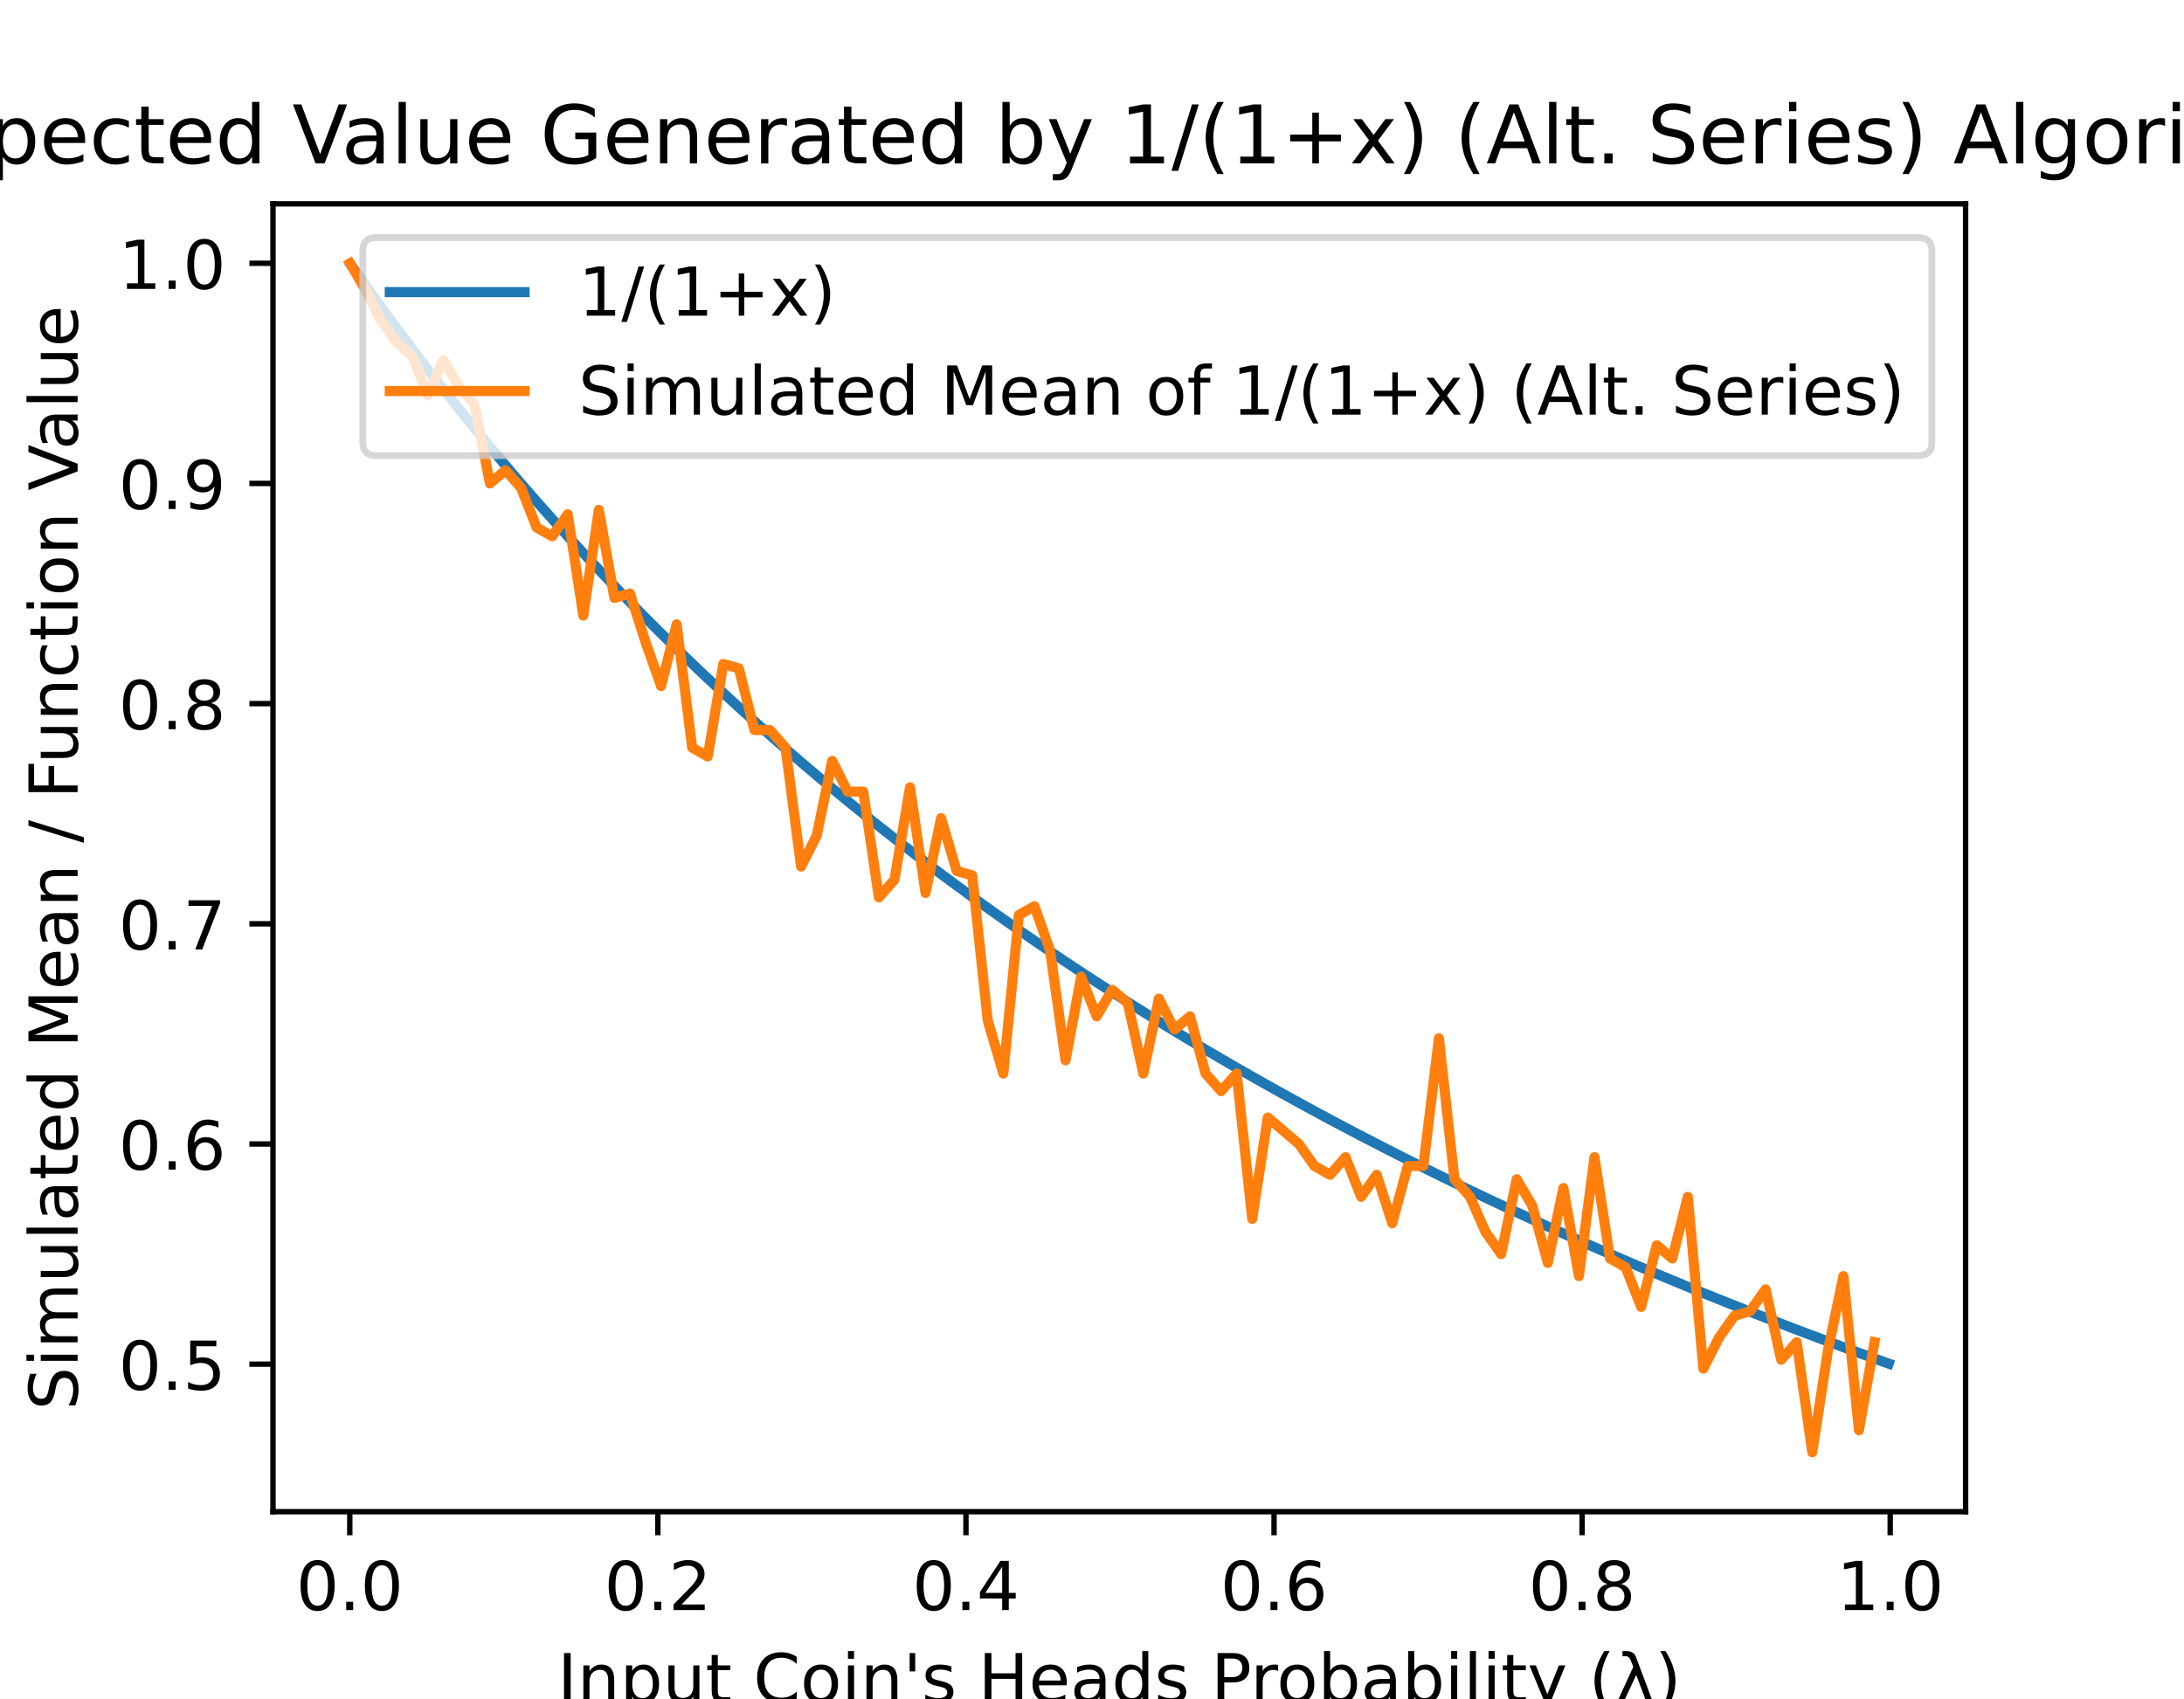
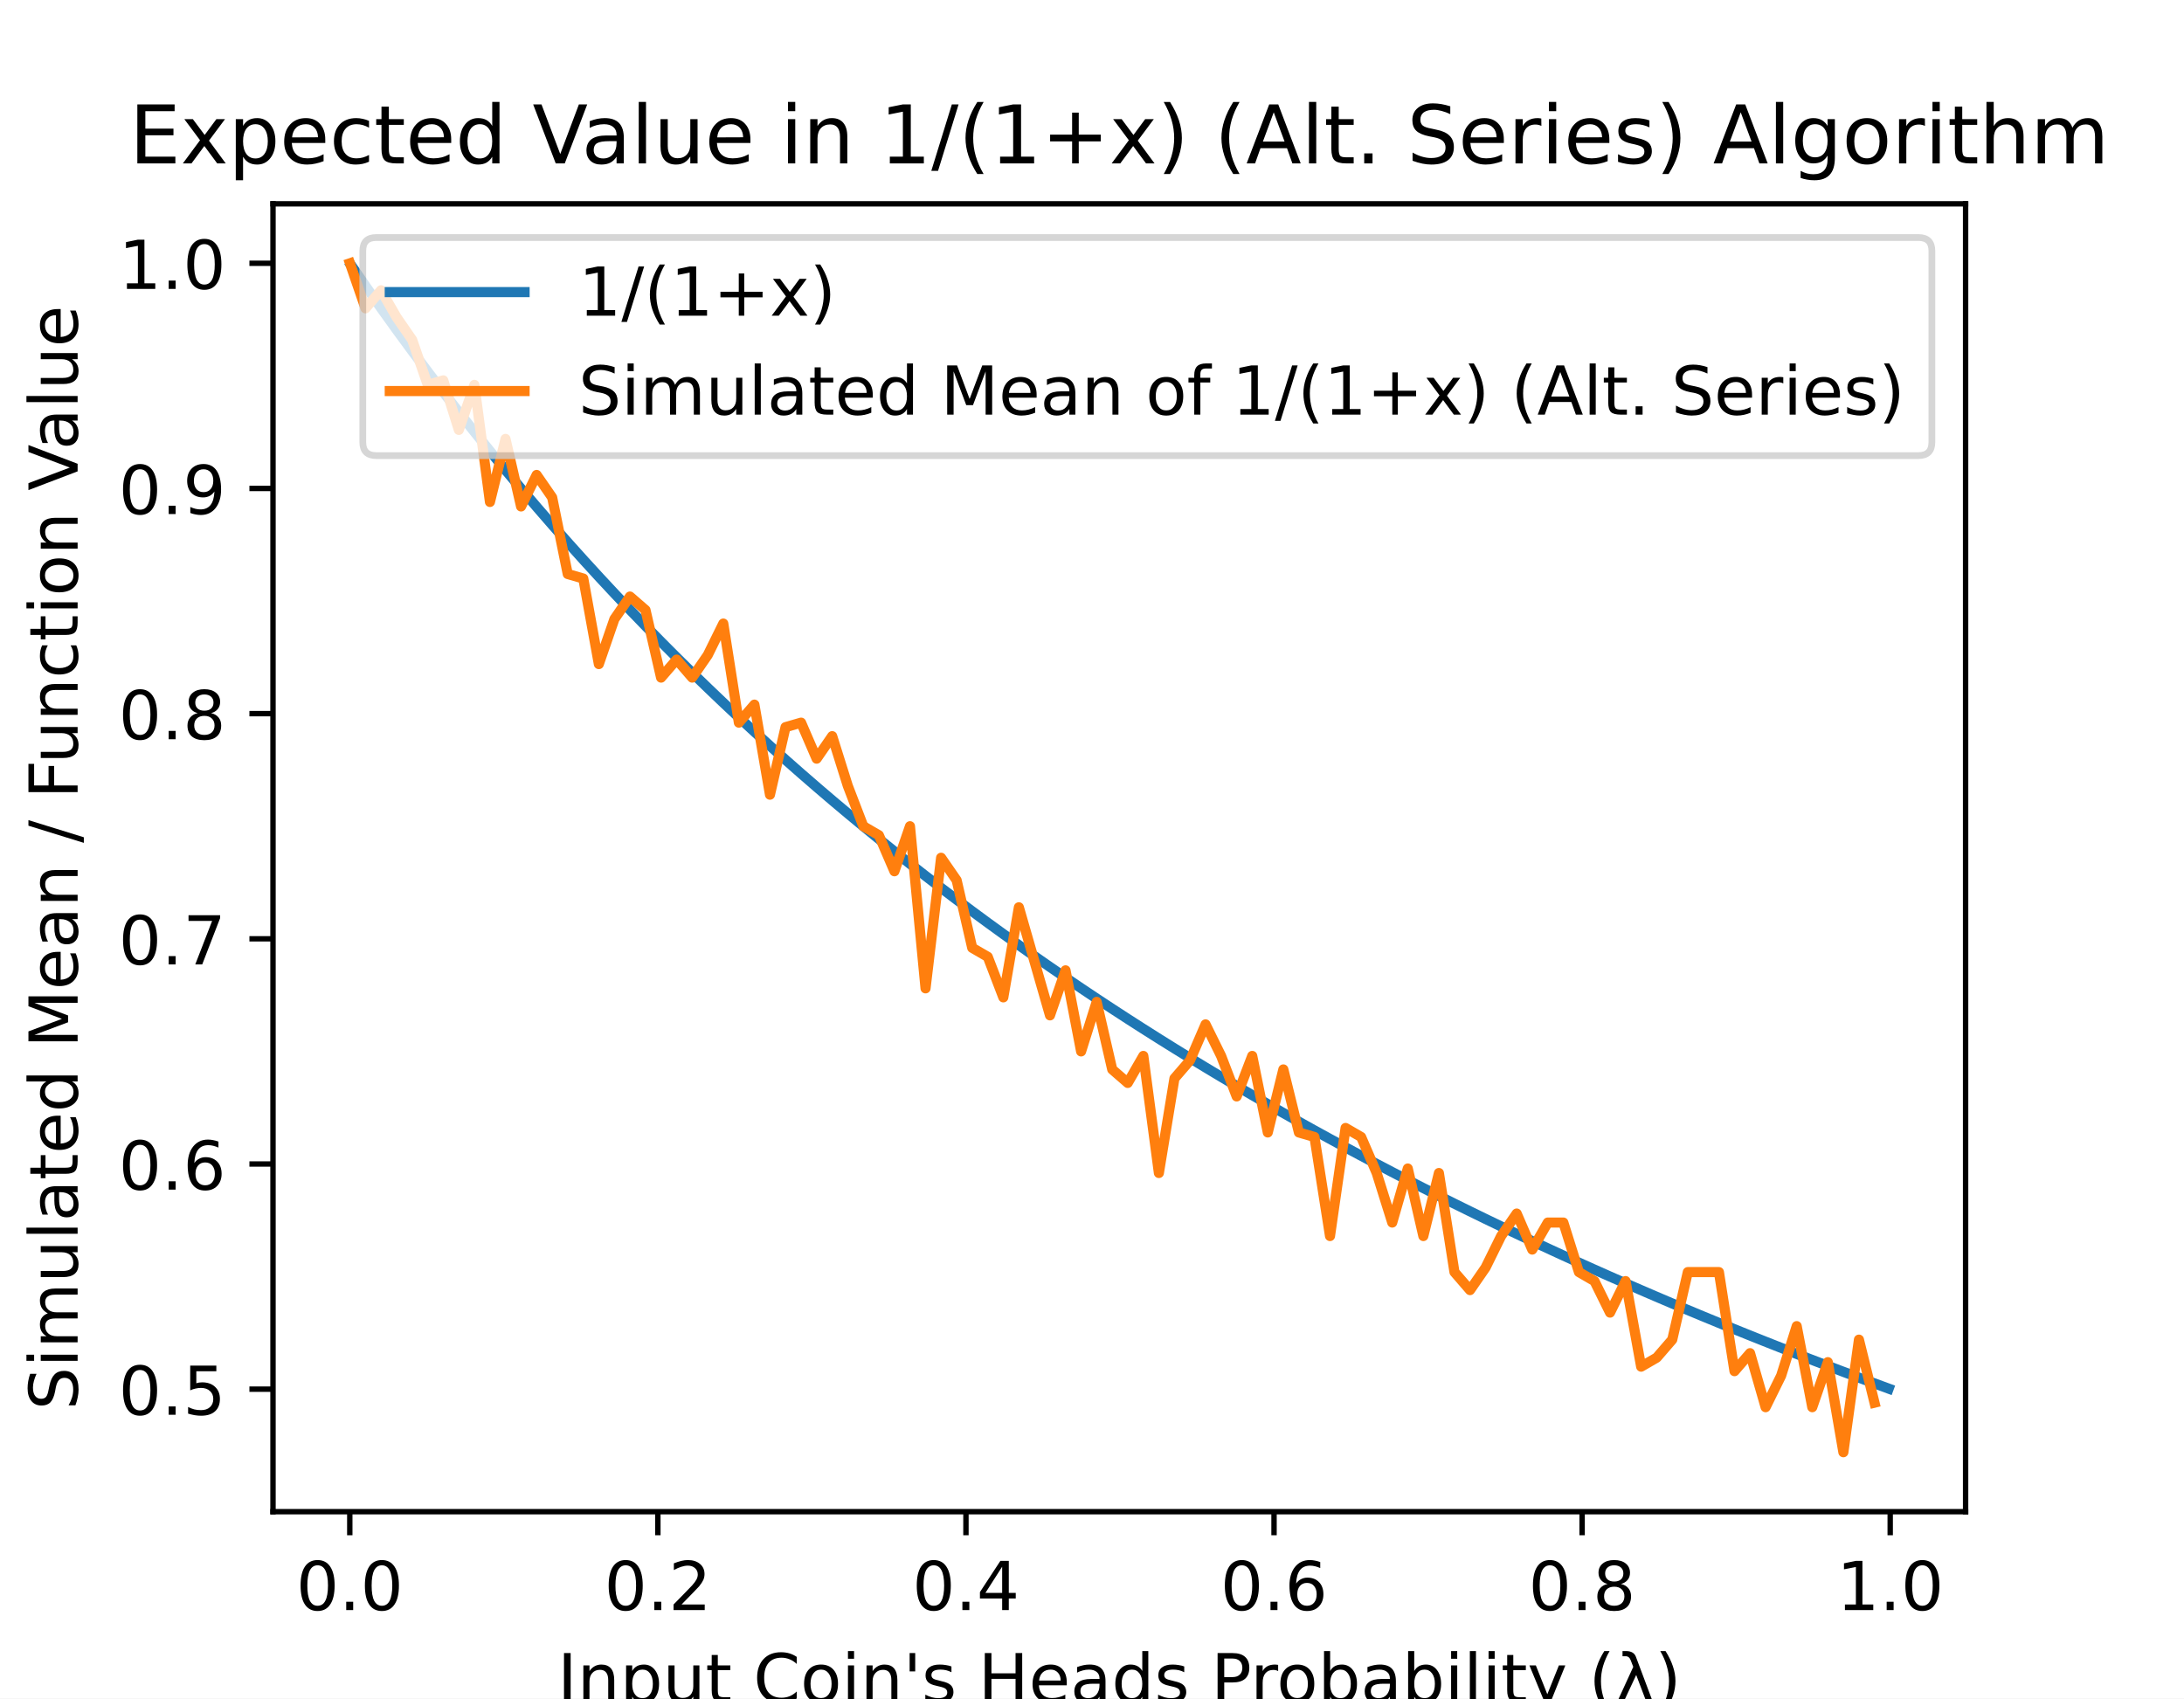
<svg xmlns="http://www.w3.org/2000/svg" xmlns:xlink="http://www.w3.org/1999/xlink" height="252pt" version="1.1" viewBox="0 0 324 252" width="324pt">
  <defs>
    <style type="text/css">
*{stroke-linecap:butt;stroke-linejoin:round;}
  </style>
  </defs>
  <g id="figure_1">
    <g id="patch_1">
      <path d="M 0 252  L 324 252  L 324 0  L 0 0  z " style="fill:#ffffff;" />
    </g>
    <g id="axes_1">
      <g id="patch_2">
        <path d="M 40.5 224.28  L 291.6 224.28  L 291.6 30.24  L 40.5 30.24  z " style="fill:#ffffff;" />
      </g>
      <g id="matplotlib.axis_1">
        <g id="xtick_1">
          <g id="line2d_1">
            <defs>
-               <path d="M 0 0  L 0 3.5  " id="m40fff110bd" style="stroke:#000000;stroke-width:0.8;" />
+               <path d="M 0 0  L 0 3.5  " id="m2770f2c4d2" style="stroke:#000000;stroke-width:0.8;" />
            </defs>
            <g>
-               <use style="stroke:#000000;stroke-width:0.8;" x="51.891" xlink:href="#m40fff110bd" y="224.28" />
+               <use style="stroke:#000000;stroke-width:0.8;" x="51.891" xlink:href="#m2770f2c4d2" y="224.28" />
            </g>
          </g>
          <g id="text_1">
            <text style="font-family:DejaVu Sans;font-size:10px;font-style:normal;font-weight:normal;text-anchor:middle;" transform="rotate(-0, 51.89078, 238.8784)" x="51.891" y="238.878">0.0</text>
          </g>
        </g>
        <g id="xtick_2">
          <g id="line2d_2">
            <g>
-               <use style="stroke:#000000;stroke-width:0.8;" x="97.596" xlink:href="#m40fff110bd" y="224.28" />
+               <use style="stroke:#000000;stroke-width:0.8;" x="97.596" xlink:href="#m2770f2c4d2" y="224.28" />
            </g>
          </g>
          <g id="text_2">
            <text style="font-family:DejaVu Sans;font-size:10px;font-style:normal;font-weight:normal;text-anchor:middle;" transform="rotate(-0, 97.59561, 238.8784)" x="97.596" y="238.878">0.2</text>
          </g>
        </g>
        <g id="xtick_3">
          <g id="line2d_3">
            <g>
-               <use style="stroke:#000000;stroke-width:0.8;" x="143.3" xlink:href="#m40fff110bd" y="224.28" />
+               <use style="stroke:#000000;stroke-width:0.8;" x="143.3" xlink:href="#m2770f2c4d2" y="224.28" />
            </g>
          </g>
          <g id="text_3">
            <text style="font-family:DejaVu Sans;font-size:10px;font-style:normal;font-weight:normal;text-anchor:middle;" transform="rotate(-0, 143.3004, 238.8784)" x="143.3" y="238.878">0.4</text>
          </g>
        </g>
        <g id="xtick_4">
          <g id="line2d_4">
            <g>
-               <use style="stroke:#000000;stroke-width:0.8;" x="189.005" xlink:href="#m40fff110bd" y="224.28" />
+               <use style="stroke:#000000;stroke-width:0.8;" x="189.005" xlink:href="#m2770f2c4d2" y="224.28" />
            </g>
          </g>
          <g id="text_4">
            <text style="font-family:DejaVu Sans;font-size:10px;font-style:normal;font-weight:normal;text-anchor:middle;" transform="rotate(-0, 189.0052, 238.8784)" x="189.005" y="238.878">0.6</text>
          </g>
        </g>
        <g id="xtick_5">
          <g id="line2d_5">
            <g>
-               <use style="stroke:#000000;stroke-width:0.8;" x="234.71" xlink:href="#m40fff110bd" y="224.28" />
+               <use style="stroke:#000000;stroke-width:0.8;" x="234.71" xlink:href="#m2770f2c4d2" y="224.28" />
            </g>
          </g>
          <g id="text_5">
            <text style="font-family:DejaVu Sans;font-size:10px;font-style:normal;font-weight:normal;text-anchor:middle;" transform="rotate(-0, 234.7101, 238.8784)" x="234.71" y="238.878">0.8</text>
          </g>
        </g>
        <g id="xtick_6">
          <g id="line2d_6">
            <g>
-               <use style="stroke:#000000;stroke-width:0.8;" x="280.415" xlink:href="#m40fff110bd" y="224.28" />
+               <use style="stroke:#000000;stroke-width:0.8;" x="280.415" xlink:href="#m2770f2c4d2" y="224.28" />
            </g>
          </g>
          <g id="text_6">
            <text style="font-family:DejaVu Sans;font-size:10px;font-style:normal;font-weight:normal;text-anchor:middle;" transform="rotate(-0, 280.4149, 238.8784)" x="280.415" y="238.878">1.0</text>
          </g>
        </g>
        <g id="text_7">
          <text style="font-family:DejaVu Sans;font-size:10px;font-style:normal;font-weight:normal;text-anchor:middle;" transform="rotate(-0, 166.05, 252.5566)" x="166.05" y="252.557">Input Coin's Heads Probability (λ)</text>
        </g>
      </g>
      <g id="matplotlib.axis_2">
        <g id="ytick_1">
          <g id="line2d_7">
            <defs>
-               <path d="M 0 0  L -3.5 0  " id="m91cdba69b7" style="stroke:#000000;stroke-width:0.8;" />
+               <path d="M 0 0  L -3.5 0  " id="mb77807c59d" style="stroke:#000000;stroke-width:0.8;" />
            </defs>
            <g>
-               <use style="stroke:#000000;stroke-width:0.8;" x="40.5" xlink:href="#m91cdba69b7" y="202.393" />
+               <use style="stroke:#000000;stroke-width:0.8;" x="40.5" xlink:href="#mb77807c59d" y="206.105" />
            </g>
          </g>
          <g id="text_8">
-             <text style="font-family:DejaVu Sans;font-size:10px;font-style:normal;font-weight:normal;text-anchor:end;" transform="rotate(-0, 33.5, 206.1926)" x="33.5" y="206.193">0.5</text>
+             <text style="font-family:DejaVu Sans;font-size:10px;font-style:normal;font-weight:normal;text-anchor:end;" transform="rotate(-0, 33.5, 209.9047)" x="33.5" y="209.905">0.5</text>
          </g>
        </g>
        <g id="ytick_2">
          <g id="line2d_8">
            <g>
-               <use style="stroke:#000000;stroke-width:0.8;" x="40.5" xlink:href="#m91cdba69b7" y="169.727" />
+               <use style="stroke:#000000;stroke-width:0.8;" x="40.5" xlink:href="#mb77807c59d" y="172.696" />
            </g>
          </g>
          <g id="text_9">
-             <text style="font-family:DejaVu Sans;font-size:10px;font-style:normal;font-weight:normal;text-anchor:end;" transform="rotate(-0, 33.5, 173.5259)" x="33.5" y="173.526">0.6</text>
+             <text style="font-family:DejaVu Sans;font-size:10px;font-style:normal;font-weight:normal;text-anchor:end;" transform="rotate(-0, 33.5, 176.4956)" x="33.5" y="176.496">0.6</text>
          </g>
        </g>
        <g id="ytick_3">
          <g id="line2d_9">
            <g>
-               <use style="stroke:#000000;stroke-width:0.8;" x="40.5" xlink:href="#m91cdba69b7" y="137.06" />
+               <use style="stroke:#000000;stroke-width:0.8;" x="40.5" xlink:href="#mb77807c59d" y="139.287" />
            </g>
          </g>
          <g id="text_10">
-             <text style="font-family:DejaVu Sans;font-size:10px;font-style:normal;font-weight:normal;text-anchor:end;" transform="rotate(-0, 33.5, 140.8592)" x="33.5" y="140.859">0.7</text>
+             <text style="font-family:DejaVu Sans;font-size:10px;font-style:normal;font-weight:normal;text-anchor:end;" transform="rotate(-0, 33.5, 143.0865)" x="33.5" y="143.086">0.7</text>
          </g>
        </g>
        <g id="ytick_4">
          <g id="line2d_10">
            <g>
-               <use style="stroke:#000000;stroke-width:0.8;" x="40.5" xlink:href="#m91cdba69b7" y="104.393" />
+               <use style="stroke:#000000;stroke-width:0.8;" x="40.5" xlink:href="#mb77807c59d" y="105.878" />
            </g>
          </g>
          <g id="text_11">
-             <text style="font-family:DejaVu Sans;font-size:10px;font-style:normal;font-weight:normal;text-anchor:end;" transform="rotate(-0, 33.5, 108.1926)" x="33.5" y="108.193">0.8</text>
+             <text style="font-family:DejaVu Sans;font-size:10px;font-style:normal;font-weight:normal;text-anchor:end;" transform="rotate(-0, 33.5, 109.6774)" x="33.5" y="109.677">0.8</text>
          </g>
        </g>
        <g id="ytick_5">
          <g id="line2d_11">
            <g>
-               <use style="stroke:#000000;stroke-width:0.8;" x="40.5" xlink:href="#m91cdba69b7" y="71.727" />
+               <use style="stroke:#000000;stroke-width:0.8;" x="40.5" xlink:href="#mb77807c59d" y="72.469" />
            </g>
          </g>
          <g id="text_12">
-             <text style="font-family:DejaVu Sans;font-size:10px;font-style:normal;font-weight:normal;text-anchor:end;" transform="rotate(-0, 33.5, 75.52589)" x="33.5" y="75.526">0.9</text>
+             <text style="font-family:DejaVu Sans;font-size:10px;font-style:normal;font-weight:normal;text-anchor:end;" transform="rotate(-0, 33.5, 76.26831)" x="33.5" y="76.268">0.9</text>
          </g>
        </g>
        <g id="ytick_6">
          <g id="line2d_12">
            <g>
-               <use style="stroke:#000000;stroke-width:0.8;" x="40.5" xlink:href="#m91cdba69b7" y="39.06" />
+               <use style="stroke:#000000;stroke-width:0.8;" x="40.5" xlink:href="#mb77807c59d" y="39.06" />
            </g>
          </g>
          <g id="text_13">
            <text style="font-family:DejaVu Sans;font-size:10px;font-style:normal;font-weight:normal;text-anchor:end;" transform="rotate(-0, 33.5, 42.85922)" x="33.5" y="42.859">1.0</text>
          </g>
        </g>
        <g id="text_14">
          <text style="font-family:DejaVu Sans;font-size:10px;font-style:normal;font-weight:normal;text-anchor:middle;" transform="rotate(-90, 11.51719, 127.26)" x="11.517" y="127.26">Simulated Mean / Function Value</text>
        </g>
      </g>
      <g id="line2d_13">
-         <path clip-path="url(#p56e9d1b1df)" d="M 52.119 39.386  L 54.423 42.64  L 56.727 45.83  L 59.03 48.957  L 61.334 52.023  L 63.638 55.031  L 65.942 57.982  L 68.245 60.877  L 70.549 63.718  L 72.853 66.507  L 75.156 69.244  L 77.46 71.932  L 79.764 74.572  L 82.068 77.165  L 84.371 79.712  L 86.675 82.214  L 88.979 84.673  L 91.282 87.09  L 93.586 89.465  L 95.89 91.8  L 98.193 94.097  L 100.497 96.355  L 102.801 98.575  L 105.105 100.76  L 107.408 102.909  L 109.712 105.023  L 112.016 107.104  L 114.319 109.152  L 116.623 111.167  L 118.927 113.151  L 121.231 115.105  L 123.534 117.028  L 125.838 118.922  L 128.142 120.788  L 130.445 122.625  L 132.749 124.436  L 135.053 126.219  L 137.356 127.976  L 139.66 129.708  L 141.964 131.414  L 144.268 133.097  L 146.571 134.755  L 148.875 136.389  L 151.179 138.001  L 153.482 139.59  L 155.786 141.157  L 158.09 142.703  L 160.394 144.227  L 162.697 145.731  L 165.001 147.215  L 167.305 148.678  L 169.608 150.122  L 171.912 151.547  L 174.216 152.954  L 176.52 154.342  L 178.823 155.712  L 181.127 157.064  L 183.431 158.399  L 185.734 159.717  L 188.038 161.019  L 190.342 162.304  L 192.645 163.573  L 194.949 164.826  L 197.253 166.064  L 199.557 167.286  L 201.86 168.494  L 204.164 169.687  L 206.468 170.866  L 208.771 172.031  L 211.075 173.182  L 213.379 174.319  L 215.683 175.443  L 217.986 176.554  L 220.29 177.652  L 222.594 178.737  L 224.897 179.81  L 227.201 180.871  L 229.505 181.919  L 231.809 182.956  L 234.112 183.981  L 236.416 184.995  L 238.72 185.997  L 241.023 186.988  L 243.327 187.969  L 245.631 188.939  L 247.934 189.898  L 250.238 190.847  L 252.542 191.786  L 254.846 192.714  L 257.149 193.633  L 259.453 194.542  L 261.757 195.442  L 264.06 196.332  L 266.364 197.213  L 268.668 198.085  L 270.972 198.947  L 273.275 199.801  L 275.579 200.647  L 277.883 201.483  L 280.186 202.312  " style="fill:none;stroke:#1f77b4;stroke-linecap:square;stroke-width:1.5;" />
+         <path clip-path="url(#pdf170740f8)" d="M 52.119 39.394  L 54.423 42.721  L 56.727 45.983  L 59.03 49.182  L 61.334 52.318  L 63.638 55.394  L 65.942 58.412  L 68.245 61.373  L 70.549 64.278  L 72.853 67.13  L 75.156 69.93  L 77.46 72.679  L 79.764 75.379  L 82.068 78.031  L 84.371 80.636  L 86.675 83.195  L 88.979 85.71  L 91.282 88.181  L 93.586 90.611  L 95.89 92.999  L 98.193 95.347  L 100.497 97.657  L 102.801 99.928  L 105.105 102.162  L 107.408 104.36  L 109.712 106.522  L 112.016 108.65  L 114.319 110.745  L 116.623 112.806  L 118.927 114.835  L 121.231 116.833  L 123.534 118.8  L 125.838 120.737  L 128.142 122.645  L 130.445 124.525  L 132.749 126.376  L 135.053 128.2  L 137.356 129.997  L 139.66 131.768  L 141.964 133.513  L 144.268 135.234  L 146.571 136.93  L 148.875 138.601  L 151.179 140.25  L 153.482 141.875  L 155.786 143.478  L 158.09 145.058  L 160.394 146.618  L 162.697 148.156  L 165.001 149.673  L 167.305 151.17  L 169.608 152.646  L 171.912 154.104  L 174.216 155.542  L 176.52 156.962  L 178.823 158.363  L 181.127 159.746  L 183.431 161.111  L 185.734 162.459  L 188.038 163.79  L 190.342 165.105  L 192.645 166.402  L 194.949 167.684  L 197.253 168.95  L 199.557 170.201  L 201.86 171.436  L 204.164 172.656  L 206.468 173.862  L 208.771 175.053  L 211.075 176.23  L 213.379 177.393  L 215.683 178.543  L 217.986 179.679  L 220.29 180.802  L 222.594 181.912  L 224.897 183.009  L 227.201 184.094  L 229.505 185.166  L 231.809 186.226  L 234.112 187.275  L 236.416 188.311  L 238.72 189.337  L 241.023 190.35  L 243.327 191.353  L 245.631 192.345  L 247.934 193.326  L 250.238 194.297  L 252.542 195.257  L 254.846 196.206  L 257.149 197.146  L 259.453 198.076  L 261.757 198.996  L 264.06 199.906  L 266.364 200.807  L 268.668 201.699  L 270.972 202.581  L 273.275 203.455  L 275.579 204.319  L 277.883 205.175  L 280.186 206.022  " style="fill:none;stroke:#1f77b4;stroke-linecap:square;stroke-width:1.5;" />
      </g>
      <g id="line2d_14">
-         <path clip-path="url(#p56e9d1b1df)" d="M 51.914 39.06  L 54.221 42.98  L 56.529 47.553  L 58.837 50.82  L 61.145 52.78  L 63.453 58.66  L 65.761 53.433  L 68.069 57.353  L 70.377 59.967  L 72.684 71.727  L 74.992 69.767  L 77.3 72.38  L 79.608 78.26  L 81.916 79.567  L 84.224 76.3  L 86.532 91.327  L 88.839 75.647  L 91.147 88.713  L 93.455 88.06  L 95.763 95.247  L 98.071 101.78  L 100.379 92.633  L 102.687 110.927  L 104.994 112.233  L 107.302 98.513  L 109.61 99.167  L 111.918 108.313  L 114.226 108.313  L 116.534 110.927  L 118.842 128.567  L 121.15 123.993  L 123.457 112.887  L 125.765 117.46  L 128.073 117.46  L 130.381 133.14  L 132.689 130.527  L 134.997 116.807  L 137.305 132.487  L 139.612 121.38  L 141.92 129.22  L 144.228 129.873  L 146.536 151.433  L 148.844 159.273  L 151.152 135.753  L 153.46 134.447  L 155.767 140.98  L 158.075 157.313  L 160.383 144.9  L 162.691 150.78  L 164.999 146.86  L 167.307 148.82  L 169.615 159.273  L 171.922 148.167  L 174.23 152.74  L 176.538 150.78  L 178.846 159.273  L 181.154 161.887  L 183.462 159.273  L 185.77 180.833  L 188.078 165.807  L 190.385 167.767  L 192.693 169.727  L 195.001 172.993  L 197.309 174.3  L 199.617 171.687  L 201.925 177.567  L 204.233 174.3  L 206.54 181.487  L 208.848 172.993  L 211.156 172.993  L 213.464 154.047  L 215.772 174.953  L 218.08 177.567  L 220.388 182.793  L 222.695 186.06  L 225.003 174.953  L 227.311 178.873  L 229.619 187.367  L 231.927 176.26  L 234.235 189.327  L 236.543 171.687  L 238.851 186.713  L 241.158 188.02  L 243.466 193.9  L 245.774 184.753  L 248.082 186.713  L 250.39 177.567  L 252.698 203.047  L 255.006 198.473  L 257.313 195.207  L 259.621 194.553  L 261.929 191.287  L 264.237 201.74  L 266.545 199.127  L 268.853 215.46  L 271.161 200.433  L 273.468 189.327  L 275.776 212.193  L 278.084 199.127  " style="fill:none;stroke:#ff7f0e;stroke-linecap:square;stroke-width:1.5;" />
+         <path clip-path="url(#pdf170740f8)" d="M 51.914 39.06  L 54.221 45.742  L 56.529 43.069  L 58.837 47.078  L 61.145 50.419  L 63.453 57.101  L 65.761 56.433  L 68.069 63.783  L 70.377 57.101  L 72.684 74.474  L 74.992 65.119  L 77.3 75.142  L 79.608 70.465  L 81.916 73.805  L 84.224 85.165  L 86.532 85.833  L 88.839 98.528  L 91.147 91.846  L 93.455 88.505  L 95.763 90.51  L 98.071 100.533  L 100.379 97.86  L 102.687 100.533  L 104.994 97.192  L 107.302 92.515  L 109.61 107.215  L 111.918 104.542  L 114.226 117.905  L 116.534 107.883  L 118.842 107.215  L 121.15 112.56  L 123.457 109.219  L 125.765 116.569  L 128.073 122.583  L 130.381 123.919  L 132.689 129.265  L 134.997 122.583  L 137.305 146.637  L 139.612 127.26  L 141.92 130.601  L 144.228 140.624  L 146.536 141.96  L 148.844 147.974  L 151.152 134.61  L 153.46 142.628  L 155.767 150.646  L 158.075 143.965  L 160.383 155.992  L 162.691 148.642  L 164.999 158.665  L 167.307 160.669  L 169.615 156.66  L 171.922 174.033  L 174.23 160.001  L 176.538 157.328  L 178.846 151.983  L 181.154 156.66  L 183.462 162.674  L 185.77 156.66  L 188.078 168.019  L 190.385 158.665  L 192.693 168.019  L 195.001 168.687  L 197.309 183.387  L 199.617 167.351  L 201.925 168.687  L 204.233 174.033  L 206.54 181.383  L 208.848 173.365  L 211.156 183.387  L 213.464 174.033  L 215.772 188.733  L 218.08 191.405  L 220.388 188.065  L 222.695 183.387  L 225.003 180.046  L 227.311 185.392  L 229.619 181.383  L 231.927 181.383  L 234.235 188.733  L 236.543 190.069  L 238.851 194.746  L 241.158 190.069  L 243.466 202.765  L 245.774 201.428  L 248.082 198.755  L 250.39 188.733  L 252.698 188.733  L 255.006 188.733  L 257.313 203.433  L 259.621 200.76  L 261.929 208.778  L 264.237 204.101  L 266.545 196.751  L 268.853 208.778  L 271.161 202.096  L 273.468 215.46  L 275.776 198.755  L 278.084 208.11  " style="fill:none;stroke:#ff7f0e;stroke-linecap:square;stroke-width:1.5;" />
      </g>
      <g id="patch_3">
        <path d="M 40.5 224.28  L 40.5 30.24  " style="fill:none;stroke:#000000;stroke-linecap:square;stroke-linejoin:miter;stroke-width:0.8;" />
      </g>
      <g id="patch_4">
        <path d="M 291.6 224.28  L 291.6 30.24  " style="fill:none;stroke:#000000;stroke-linecap:square;stroke-linejoin:miter;stroke-width:0.8;" />
      </g>
      <g id="patch_5">
        <path d="M 40.5 224.28  L 291.6 224.28  " style="fill:none;stroke:#000000;stroke-linecap:square;stroke-linejoin:miter;stroke-width:0.8;" />
      </g>
      <g id="patch_6">
        <path d="M 40.5 30.24  L 291.6 30.24  " style="fill:none;stroke:#000000;stroke-linecap:square;stroke-linejoin:miter;stroke-width:0.8;" />
      </g>
      <g id="text_15">
-         <text style="font-family:DejaVu Sans;font-size:12px;font-style:normal;font-weight:normal;text-anchor:middle;" transform="rotate(-0, 166.05, 24.24)" x="166.05" y="24.24">Expected Value Generated by 1/(1+x) (Alt. Series) Algorithm</text>
+         <text style="font-family:DejaVu Sans;font-size:12px;font-style:normal;font-weight:normal;text-anchor:middle;" transform="rotate(-0, 166.05, 24.24)" x="166.05" y="24.24">Expected Value in 1/(1+x) (Alt. Series) Algorithm</text>
      </g>
      <g id="legend_1">
        <g id="patch_7">
          <path d="M 55.822 67.596  L 284.6 67.596  Q 286.6 67.596 286.6 65.596  L 286.6 37.24  Q 286.6 35.24 284.6 35.24  L 55.822 35.24  Q 53.822 35.24 53.822 37.24  L 53.822 65.596  Q 53.822 67.596 55.822 67.596  z " style="fill:#ffffff;opacity:0.8;stroke:#cccccc;stroke-linejoin:miter;" />
        </g>
        <g id="line2d_15">
          <path d="M 57.822 43.338  L 77.822 43.338  " style="fill:none;stroke:#1f77b4;stroke-linecap:square;stroke-width:1.5;" />
        </g>
        <g id="line2d_16" />
        <g id="text_16">
          <text style="font-family:DejaVu Sans;font-size:10px;font-style:normal;font-weight:normal;text-anchor:start;" transform="rotate(-0, 85.82188, 46.83844)" x="85.822" y="46.838">1/(1+x)</text>
        </g>
        <g id="line2d_17">
          <path d="M 57.822 58.017  L 77.822 58.017  " style="fill:none;stroke:#ff7f0e;stroke-linecap:square;stroke-width:1.5;" />
        </g>
        <g id="line2d_18" />
        <g id="text_17">
          <text style="font-family:DejaVu Sans;font-size:10px;font-style:normal;font-weight:normal;text-anchor:start;" transform="rotate(-0, 85.82188, 61.51656)" x="85.822" y="61.517">Simulated Mean of 1/(1+x) (Alt. Series)</text>
        </g>
      </g>
    </g>
  </g>
  <defs>
-     <clipPath id="p56e9d1b1df">
+     <clipPath id="pdf170740f8">
      <rect height="194.04" width="251.1" x="40.5" y="30.24" />
    </clipPath>
  </defs>
</svg>
